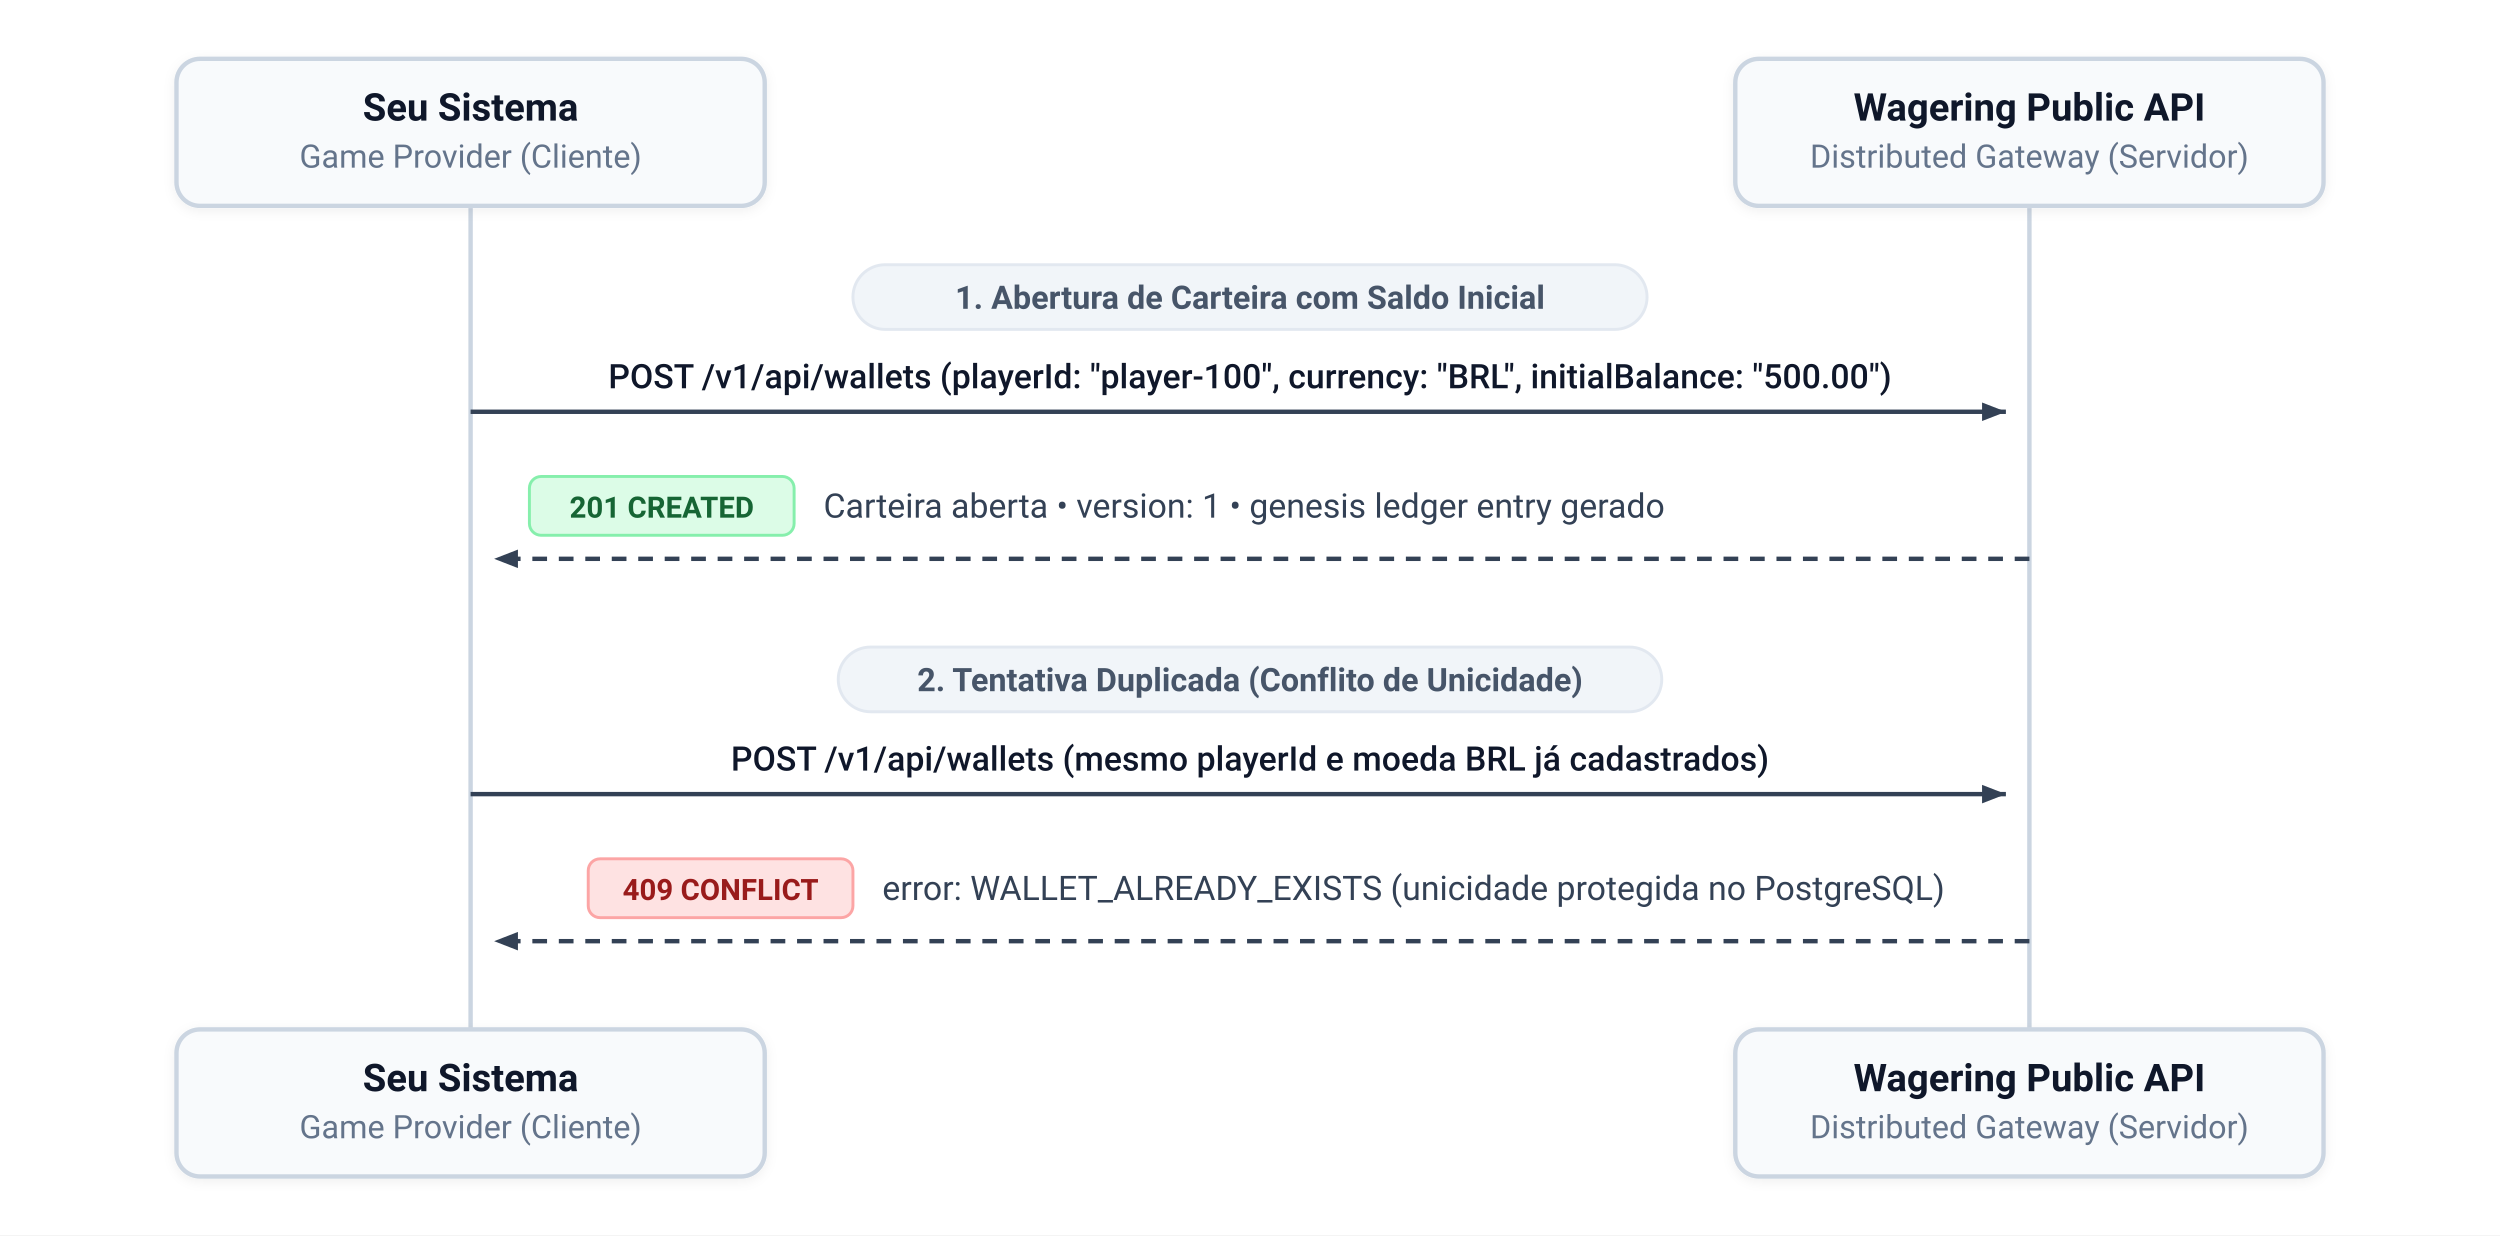
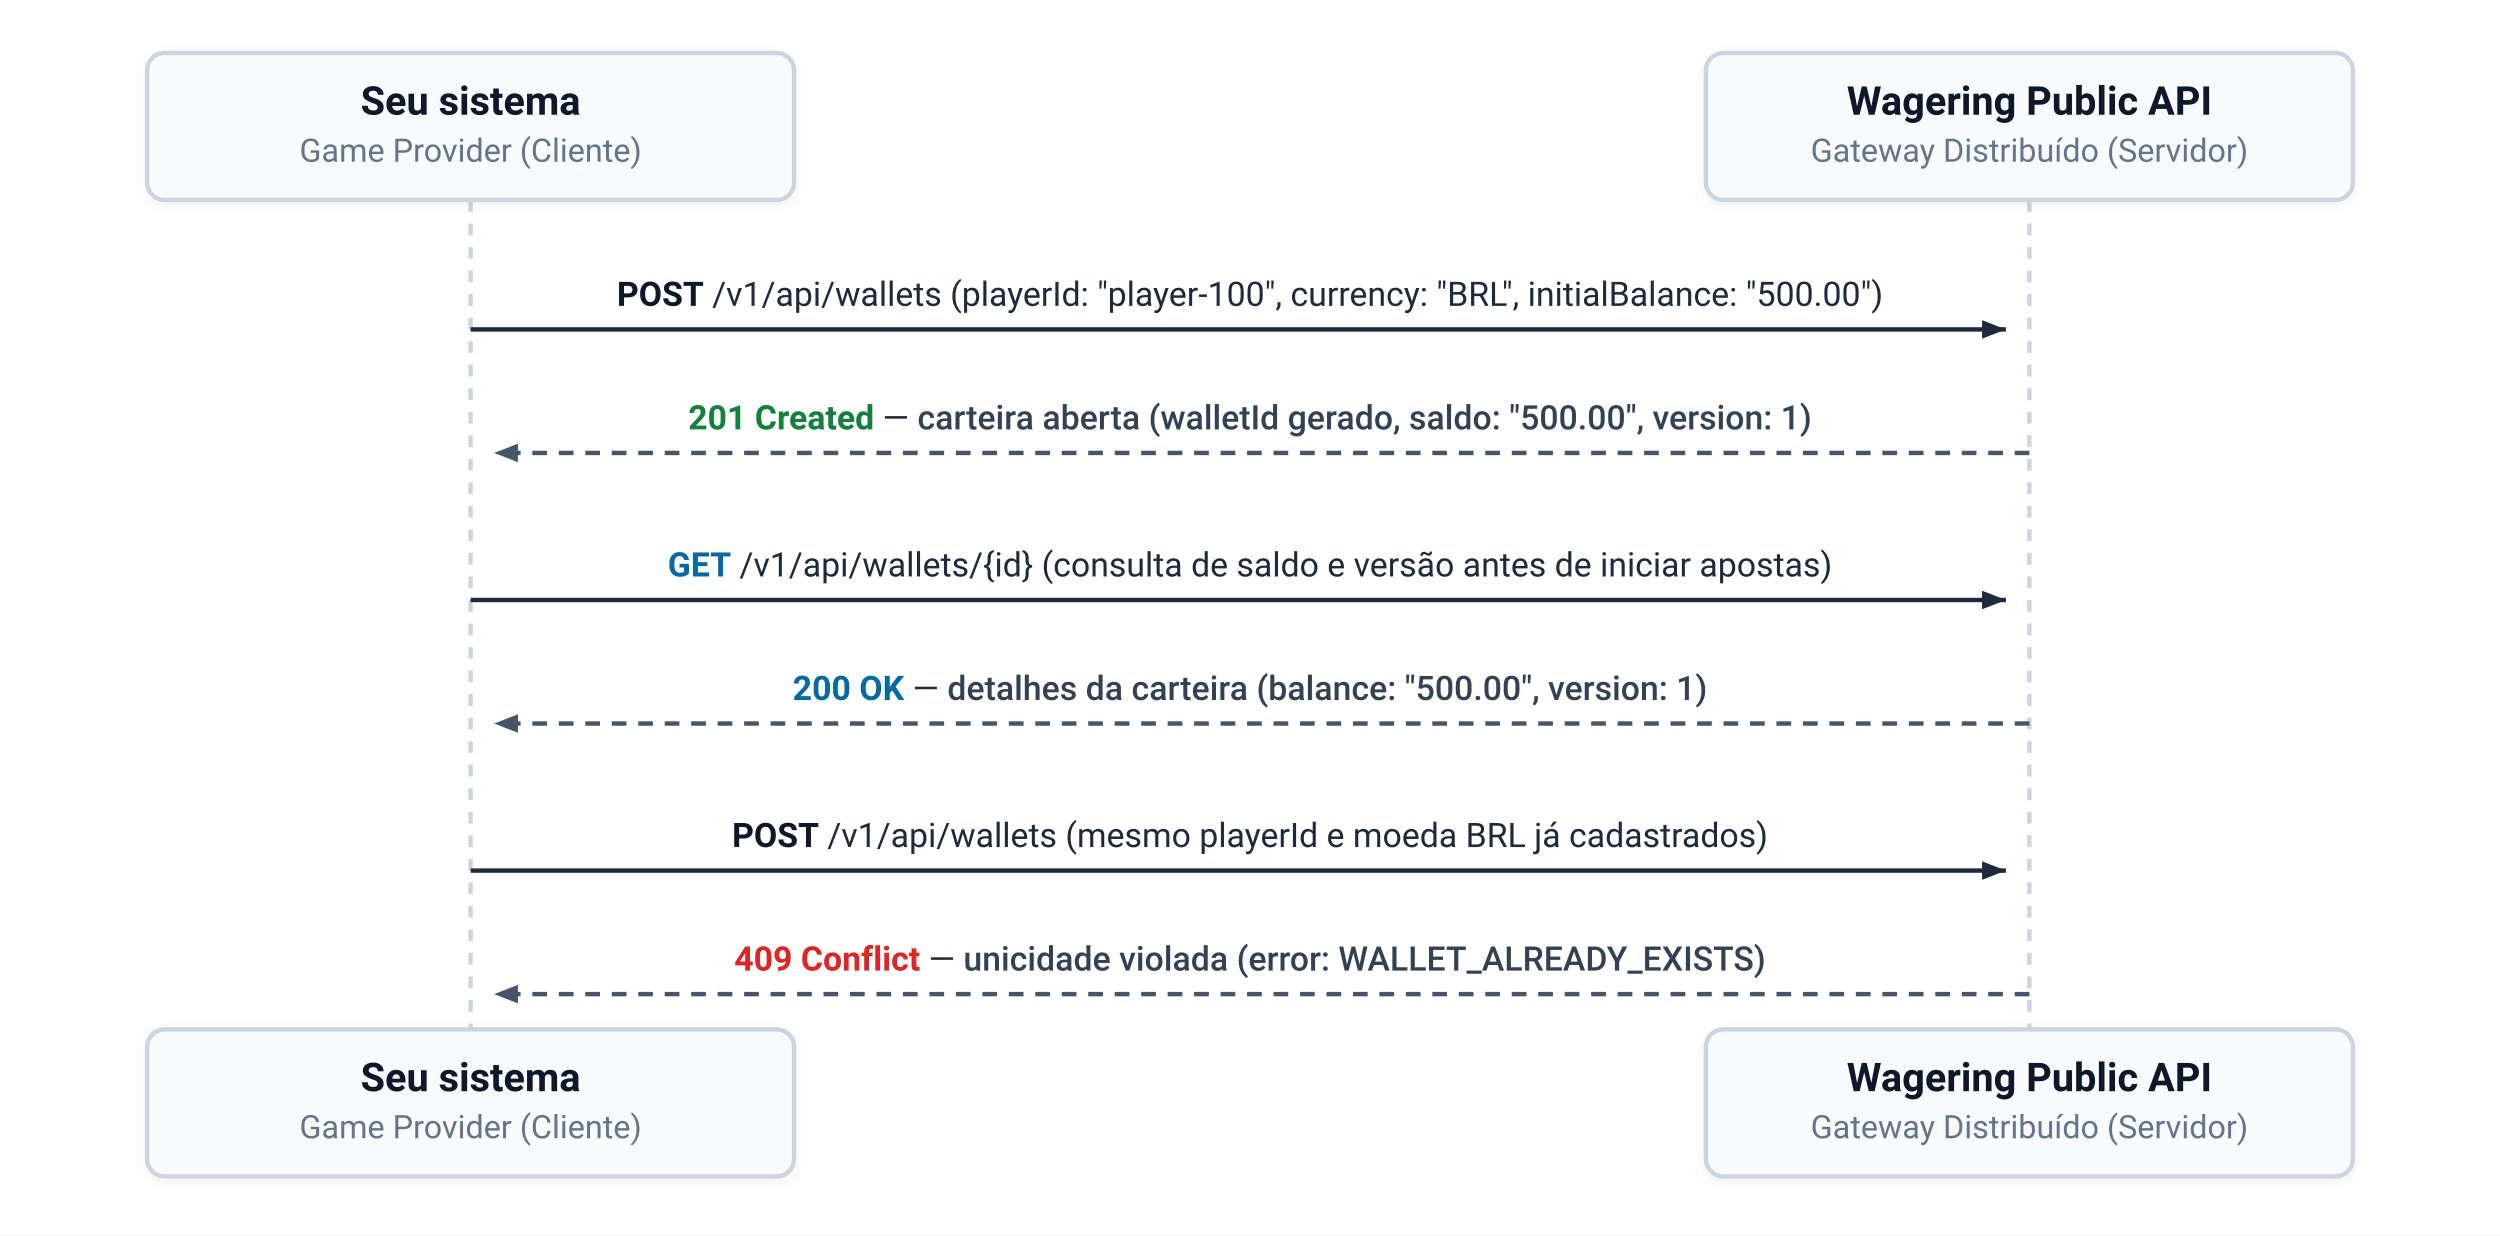
<svg xmlns="http://www.w3.org/2000/svg" viewBox="0 0 850 420" width="100%" height="100%">
  <defs>
    <marker id="wf-req-arrow" viewBox="0 0 10 10" refX="9" refY="5" markerWidth="6" markerHeight="6" orient="auto-start-reverse">
-       <path d="M 0 1.5 L 9 5 L 0 8.5 z" fill="#334155" />
+       <path d="M 0 1.5 L 9 5 L 0 8.5 z" fill="#1E293B" />
    </marker>
    <marker id="wf-resp-arrow" viewBox="0 0 10 10" refX="9" refY="5" markerWidth="6" markerHeight="6" orient="auto-start-reverse">
-       <path d="M 0 1.5 L 9 5 L 0 8.5 z" fill="#334155" />
+       <path d="M 0 1.5 L 9 5 L 0 8.5 z" fill="#475569" />
    </marker>
-     <filter id="card-shadow" x="-4%" y="-8%" width="108%" height="124%" filterUnits="userSpaceOnUse">
-       <feDropShadow dx="0" dy="1" stdDeviation="2" flood-color="#0f172a" flood-opacity="0.06" />
+     <filter id="actor-shadow" x="-5%" y="-10%" width="110%" height="125%" filterUnits="userSpaceOnUse">
+       <feDropShadow dx="0" dy="1" stdDeviation="2" flood-color="#0F172A" flood-opacity="0.06" />
    </filter>
  </defs>
  <style>
-     .actor-card { fill: #f8fafc; stroke: #cbd5e1; stroke-width: 1.5; rx: 8; ry: 8; filter: url(#card-shadow); }
-     .actor-title { font-family: -apple-system, BlinkMacSystemFont, "Segoe UI", Roboto, Helvetica, Arial, sans-serif; font-size: 13px; font-weight: 600; fill: #0f172a; text-anchor: middle; }
-     .actor-sub { font-family: -apple-system, BlinkMacSystemFont, "Segoe UI", Roboto, Helvetica, Arial, sans-serif; font-size: 11px; font-weight: 400; fill: #64748b; text-anchor: middle; }
-     .lifeline { stroke: #cbd5e1; stroke-width: 1.5; }
+     .actor-box { fill: #F8FAFC; stroke: #CBD5E1; stroke-width: 1.5; rx: 6; ry: 6; filter: url(#actor-shadow); }
+     .actor-title { font-family: -apple-system, BlinkMacSystemFont, "Segoe UI", Roboto, "Helvetica Neue", Arial, sans-serif; font-size: 13.5px; font-weight: 600; fill: #0F172A; text-anchor: middle; }
+     .actor-sub { font-family: -apple-system, BlinkMacSystemFont, "Segoe UI", Roboto, "Helvetica Neue", Arial, sans-serif; font-size: 11px; font-weight: 400; fill: #64748B; text-anchor: middle; }
+     .lifeline { stroke: #CBD5E1; stroke-width: 1.5; stroke-dasharray: 4 4; }
    
-     .divider-pill { fill: #f1f5f9; stroke: #e2e8f0; stroke-width: 1; rx: 11; ry: 11; }
-     .divider-text { font-family: -apple-system, BlinkMacSystemFont, "Segoe UI", Roboto, Helvetica, Arial, sans-serif; font-size: 11px; font-weight: 600; fill: #475569; text-anchor: middle; }
+     .req-line { stroke: #1E293B; stroke-width: 1.5; }
+     .resp-line { stroke: #475569; stroke-width: 1.5; stroke-dasharray: 5 4; }
    
-     .req-line { stroke: #334155; stroke-width: 1.5; }
-     .resp-line { stroke: #334155; stroke-width: 1.5; stroke-dasharray: 5 4; }
-     
-     .req-text { font-family: -apple-system, BlinkMacSystemFont, "Segoe UI", Roboto, Helvetica, Arial, sans-serif; font-size: 11.5px; font-weight: 500; fill: #0f172a; text-anchor: middle; }
-     .resp-text { font-family: -apple-system, BlinkMacSystemFont, "Segoe UI", Roboto, Helvetica, Arial, sans-serif; font-size: 11.5px; font-weight: 400; fill: #334155; }
-     
-     .badge-201 { fill: #dcfce7; stroke: #86efac; stroke-width: 1; rx: 4; ry: 4; }
-     .badge-201-txt { font-family: -apple-system, BlinkMacSystemFont, "Segoe UI", Roboto, Helvetica, Arial, sans-serif; font-size: 10px; font-weight: 700; fill: #166534; text-anchor: middle; }
-     
-     .badge-409 { fill: #fee2e2; stroke: #fca5a5; stroke-width: 1; rx: 4; ry: 4; }
-     .badge-409-txt { font-family: -apple-system, BlinkMacSystemFont, "Segoe UI", Roboto, Helvetica, Arial, sans-serif; font-size: 10px; font-weight: 700; fill: #991b1b; text-anchor: middle; }
+     .msg-text { font-family: -apple-system, BlinkMacSystemFont, "Segoe UI", Roboto, "Helvetica Neue", Arial, sans-serif; font-size: 11.5px; fill: #1E293B; text-anchor: middle; }
+     .verb-post { font-weight: 700; fill: #0F172A; }
+     .verb-get { font-weight: 700; fill: #0369A1; }
+     .status-201 { font-weight: 700; fill: #15803D; }
+     .status-200 { font-weight: 700; fill: #0369A1; }
+     .status-409 { font-weight: 700; fill: #DC2626; }
+     .status-text { font-weight: 500; fill: #334155; }
  </style>
-   <rect width="850" height="420" fill="#ffffff" />
-   <line x1="160" y1="70" x2="160" y2="350" class="lifeline" />
-   <line x1="690" y1="70" x2="690" y2="350" class="lifeline" />
+   <rect width="850" height="420" fill="#FFFFFF" />
+   <line x1="160" y1="68" x2="160" y2="350" class="lifeline" />
+   <line x1="690" y1="68" x2="690" y2="350" class="lifeline" />
  <g>
-     <rect x="60" y="20" width="200" height="50" class="actor-card" />
-     <text x="160" y="41" class="actor-title">Seu Sistema</text>
-     <text x="160" y="57" class="actor-sub">Game Provider (Cliente)</text>
-     <rect x="590" y="20" width="200" height="50" class="actor-card" />
-     <text x="690" y="41" class="actor-title">Wagering Public API</text>
-     <text x="690" y="57" class="actor-sub">Distributed Gateway (Servidor)</text>
+     <rect x="50" y="18" width="220" height="50" class="actor-box" />
+     <text x="160" y="39" class="actor-title">Seu sistema</text>
+     <text x="160" y="55" class="actor-sub">Game Provider (Cliente)</text>
+     <rect x="580" y="18" width="220" height="50" class="actor-box" />
+     <text x="690" y="39" class="actor-title">Wagering Public API</text>
+     <text x="690" y="55" class="actor-sub">Gateway Distribuído (Servidor)</text>
  </g>
-   <rect x="290" y="90" width="270" height="22" class="divider-pill" />
-   <text x="425" y="105" class="divider-text">1. Abertura de Carteira com Saldo Inicial</text>
-   <text x="425" y="132" class="req-text">POST /v1/api/wallets (playerId: "player-100", currency: "BRL", initialBalance: "500.00")</text>
-   <line x1="160" y1="140" x2="682" y2="140" class="req-line" marker-end="url(#wf-req-arrow)" />
-   <g transform="translate(180, 162)">
-     <rect x="0" y="0" width="90" height="20" class="badge-201" />
-     <text x="45" y="14" class="badge-201-txt">201 CREATED</text>
-     <text x="100" y="14" class="resp-text">Carteira aberta • version: 1 • genesis ledger entry gerado</text>
-   </g>
-   <line x1="690" y1="190" x2="168" y2="190" class="resp-line" marker-end="url(#wf-resp-arrow)" />
-   <rect x="285" y="220" width="280" height="22" class="divider-pill" />
-   <text x="425" y="235" class="divider-text">2. Tentativa Duplicada (Conflito de Unicidade)</text>
-   <text x="425" y="262" class="req-text">POST /v1/api/wallets (mesmo playerId e moeda BRL já cadastrados)</text>
-   <line x1="160" y1="270" x2="682" y2="270" class="req-line" marker-end="url(#wf-req-arrow)" />
-   <g transform="translate(200, 292)">
-     <rect x="0" y="0" width="90" height="20" class="badge-409" />
-     <text x="45" y="14" class="badge-409-txt">409 CONFLICT</text>
-     <text x="100" y="14" class="resp-text">error: WALLET_ALREADY_EXISTS (unicidade protegida no PostgreSQL)</text>
-   </g>
-   <line x1="690" y1="320" x2="168" y2="320" class="resp-line" marker-end="url(#wf-resp-arrow)" />
+   <text x="425" y="104" class="msg-text">
+     <tspan class="verb-post">POST</tspan> /v1/api/wallets (playerId: "player-100", currency: "BRL", initialBalance: "500.00")
+   </text>
+   <line x1="160" y1="112" x2="682" y2="112" class="req-line" marker-end="url(#wf-req-arrow)" />
+   <text x="425" y="146" class="msg-text">
+     <tspan class="status-201">201 Created</tspan> — <tspan class="status-text">carteira aberta (walletId gerado, saldo: "500.00", version: 1)</tspan>
+   </text>
+   <line x1="690" y1="154" x2="168" y2="154" class="resp-line" marker-end="url(#wf-resp-arrow)" />
+   <text x="425" y="196" class="msg-text">
+     <tspan class="verb-get">GET</tspan> /v1/api/wallets/{id} (consulta de saldo e versão antes de iniciar apostas)
+   </text>
+   <line x1="160" y1="204" x2="682" y2="204" class="req-line" marker-end="url(#wf-req-arrow)" />
+   <text x="425" y="238" class="msg-text">
+     <tspan class="status-200">200 OK</tspan> — <tspan class="status-text">detalhes da carteira (balance: "500.00", version: 1)</tspan>
+   </text>
+   <line x1="690" y1="246" x2="168" y2="246" class="resp-line" marker-end="url(#wf-resp-arrow)" />
+   <text x="425" y="288" class="msg-text">
+     <tspan class="verb-post">POST</tspan> /v1/api/wallets (mesmo playerId e moeda BRL já cadastrados)
+   </text>
+   <line x1="160" y1="296" x2="682" y2="296" class="req-line" marker-end="url(#wf-req-arrow)" />
+   <text x="425" y="330" class="msg-text">
+     <tspan class="status-409">409 Conflict</tspan> — <tspan class="status-text">unicidade violada (error: WALLET_ALREADY_EXISTS)</tspan>
+   </text>
+   <line x1="690" y1="338" x2="168" y2="338" class="resp-line" marker-end="url(#wf-resp-arrow)" />
  <g>
-     <rect x="60" y="350" width="200" height="50" class="actor-card" />
-     <text x="160" y="371" class="actor-title">Seu Sistema</text>
+     <rect x="50" y="350" width="220" height="50" class="actor-box" />
+     <text x="160" y="371" class="actor-title">Seu sistema</text>
    <text x="160" y="387" class="actor-sub">Game Provider (Cliente)</text>
-     <rect x="590" y="350" width="200" height="50" class="actor-card" />
+     <rect x="580" y="350" width="220" height="50" class="actor-box" />
    <text x="690" y="371" class="actor-title">Wagering Public API</text>
-     <text x="690" y="387" class="actor-sub">Distributed Gateway (Servidor)</text>
+     <text x="690" y="387" class="actor-sub">Gateway Distribuído (Servidor)</text>
  </g>
</svg>
